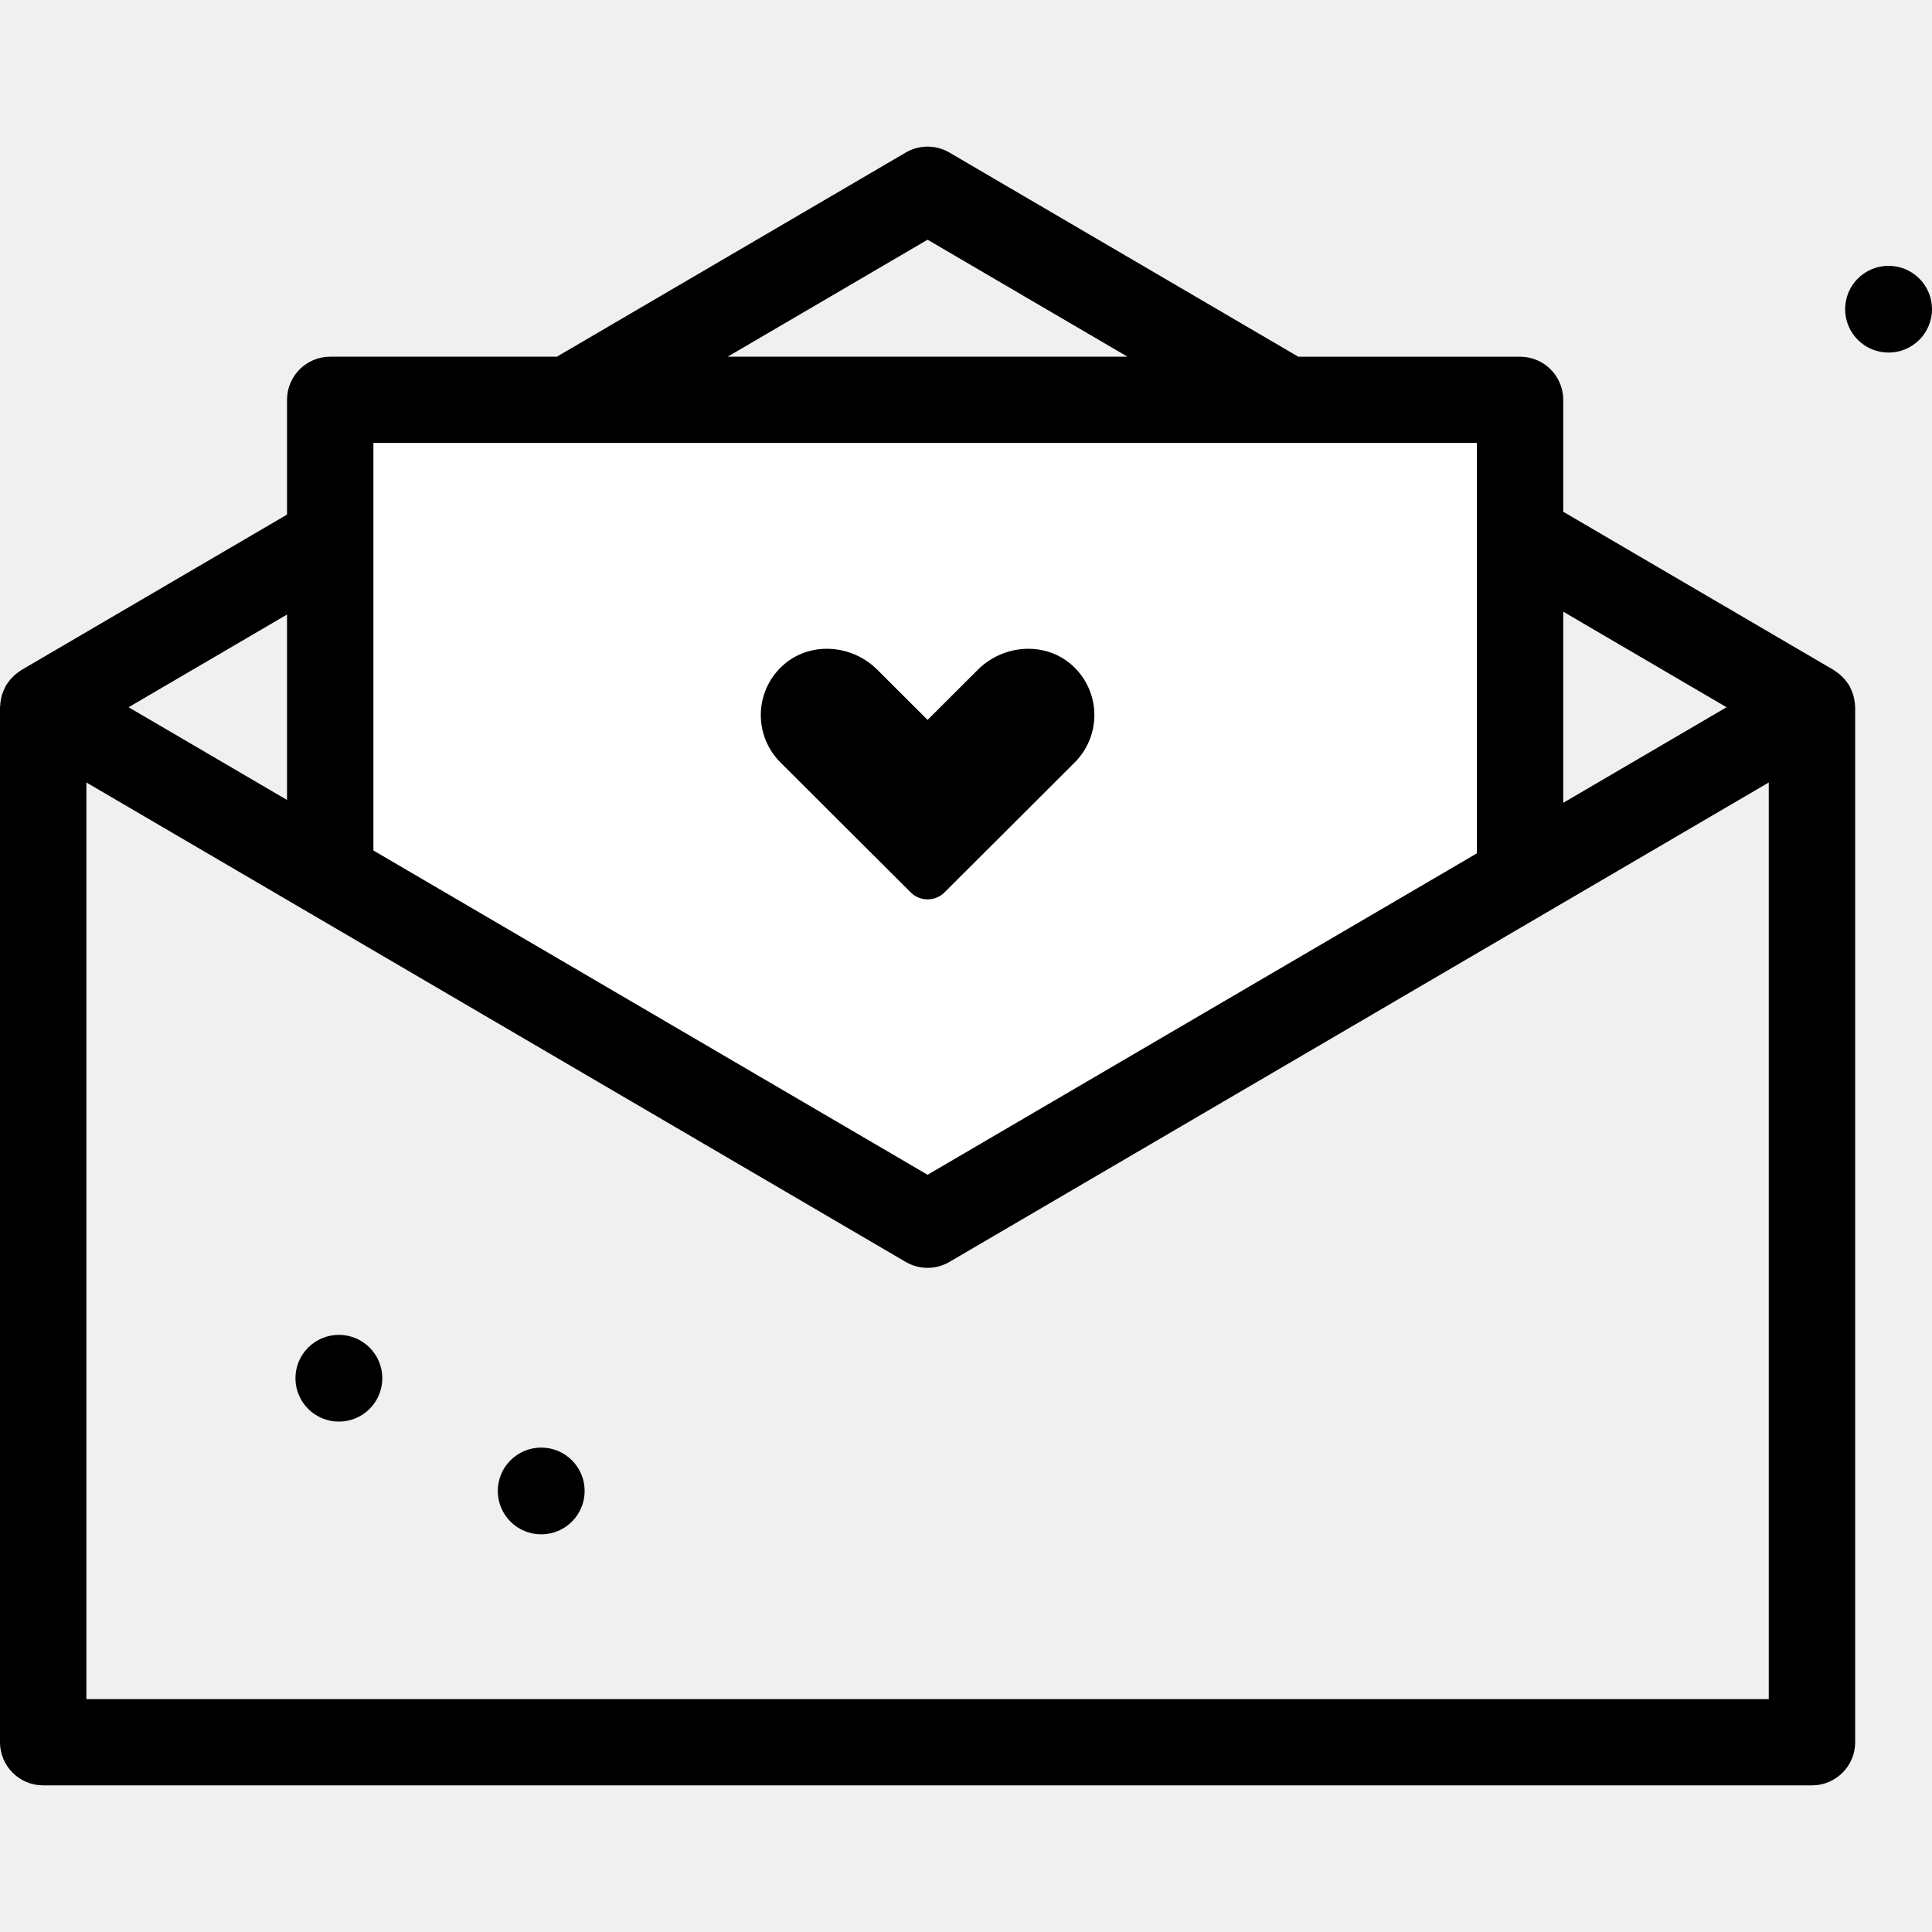
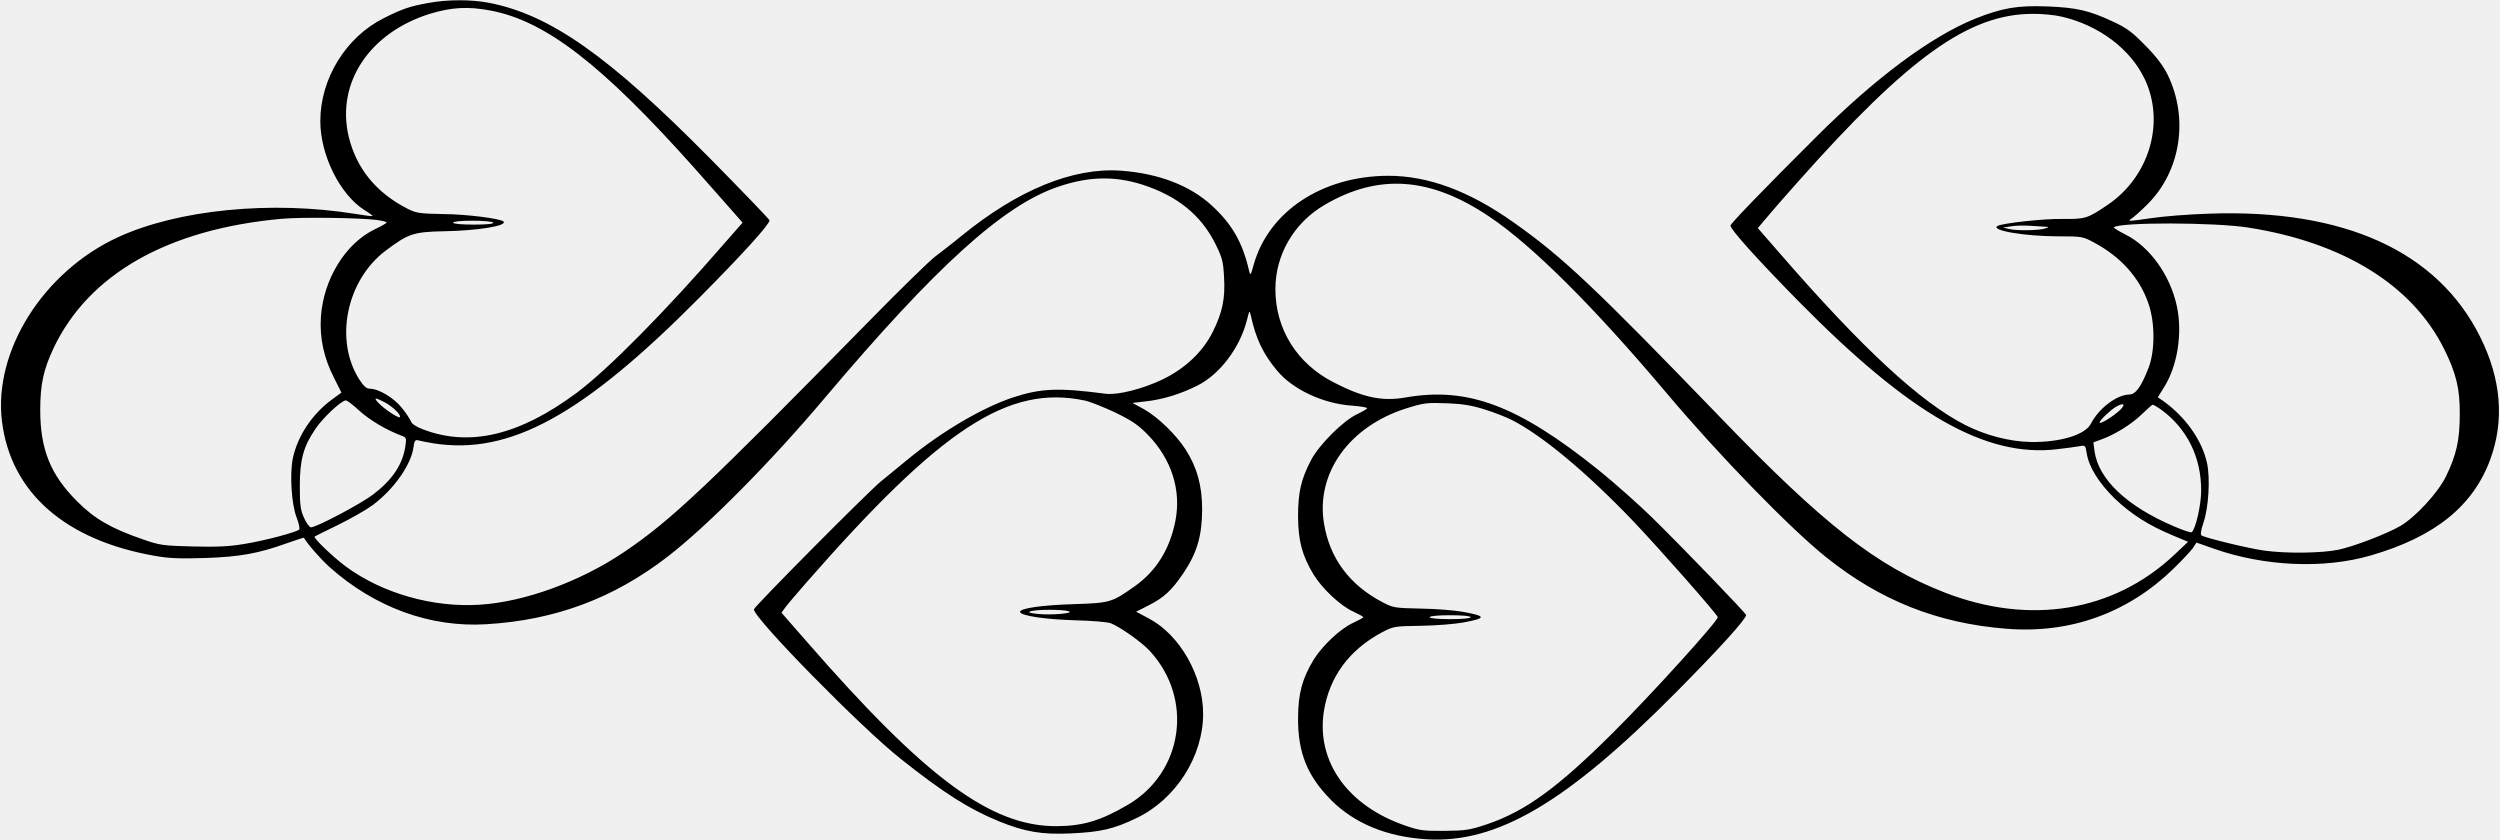
- <svg xmlns="http://www.w3.org/2000/svg" preserveAspectRatio="xMidYMid meet" data-bbox="44 52.501 112 94.999" viewBox="44 52.501 112 94.999" height="200" width="200" data-type="color" role="presentation" aria-hidden="true">
-   <defs>
-     <style>#comp-lo8pokzz svg [data-color="1"] {fill: #FFFFFF;}
- #comp-lo8pokzz svg [data-color="0"] {fill: #0000;}</style>
-   </defs>
-   <g>
-     <path fill="#FFFF" d="M132.119 94.736V67.177H63.143v27.559L97.773 115l34.346-20.264z" data-color="1" />
-     <path d="M98.755 95.733l7.548-7.534a3.877 3.877 0 0 0-.086-5.573c-1.55-1.457-4.023-1.304-5.529.198l-2.915 2.91-2.917-2.911c-1.506-1.503-3.979-1.654-5.528-.196a3.877 3.877 0 0 0-.085 5.572l7.552 7.534c.541.541 1.419.54 1.96 0z" fill="#000" data-color="2" />
-     <path d="M151.528 84.761c-.003-.036-.011-.071-.017-.107a2.574 2.574 0 0 0-.062-.305c-.005-.021-.009-.043-.015-.064-.009-.03-.022-.059-.032-.088a2.483 2.483 0 0 0-.138-.327c-.008-.015-.013-.031-.021-.046-.015-.029-.024-.059-.04-.088-.013-.022-.029-.041-.044-.06a2.566 2.566 0 0 0-.159-.217c-.011-.014-.02-.029-.032-.043-.014-.017-.029-.031-.043-.047a2.514 2.514 0 0 0-.248-.247c-.016-.014-.031-.03-.048-.043-.014-.012-.029-.021-.044-.032a2.27 2.27 0 0 0-.217-.158.44.44 0 0 0-.06-.044l-15.685-9.178v-6.489a2.502 2.502 0 0 0-2.504-2.499h-12.857L99.039 52.844a2.507 2.507 0 0 0-2.533 0L76.283 64.678h-13.14a2.502 2.502 0 0 0-2.504 2.499v6.655l-15.401 9.012c-.022.013-.041.029-.06.044a2.404 2.404 0 0 0-.217.158l-.044.032-.048.043c-.088.077-.17.159-.247.247-.014.016-.03.031-.044.048-.012.014-.021.03-.032.044-.055.07-.11.139-.157.215-.015.019-.031.039-.044.061-.017.028-.025.059-.04.088-.008.015-.014.031-.021.047a2.47 2.47 0 0 0-.138.326c-.011.03-.024.059-.033.089-.006.021-.01.043-.015.064-.027.099-.047.2-.061.304-.006.036-.014.071-.017.108-.003.032-.002.064-.003.095-.005.048-.017.094-.017.143v60.001a2.502 2.502 0 0 0 2.504 2.499h102.538a2.502 2.502 0 0 0 2.504-2.499V85c0-.049-.012-.095-.014-.144-.002-.031-.001-.063-.004-.095zm-16.905-5.301L144.09 85l-9.467 5.54V79.46zm-36.85-21.563l11.588 6.781H86.185l11.588-6.781zM65.647 69.676h63.969V93.47l-31.843 18.633-32.126-18.799V69.676zm-5.008 9.95v10.748L51.455 85l9.184-5.374zm85.899 62.875h-97.53V89.362l47.498 27.794a2.504 2.504 0 0 0 2.532 0l47.499-27.794v53.139z" fill="#000" data-color="2" />
-     <path fill="#000" d="M77.893 130.433a2.516 2.516 0 0 1-2.518 2.514 2.516 2.516 0 0 1-2.518-2.514 2.516 2.516 0 0 1 2.518-2.514 2.516 2.516 0 0 1 2.518 2.514z" data-color="2" />
-     <path fill="#000" d="M66.163 123.898a2.516 2.516 0 0 1-2.518 2.514 2.516 2.516 0 0 1-2.518-2.514 2.516 2.516 0 0 1 2.518-2.514 2.516 2.516 0 0 1 2.518 2.514z" data-color="2" />
-     <path fill="#000" d="M156 61.925a2.516 2.516 0 0 1-2.518 2.514 2.516 2.516 0 0 1-2.518-2.514 2.516 2.516 0 0 1 2.518-2.514A2.516 2.516 0 0 1 156 61.925z" data-color="2" />
+ <svg xmlns="http://www.w3.org/2000/svg" version="1.0" width="1280pt" height="430pt" viewBox="0 0 1280 430" preserveAspectRatio="xMidYMid meet">
+   <g transform="translate(0,430) scale(0.1,-0.1)" fill="#000000" stroke="none">
+     <path d="M2194 4285 c-95 -17 -134 -30 -229 -78 -193 -96 -325 -309 -325 -527 0 -174 100 -375 225 -455 25 -15 44 -29 42 -31 -1 -2 -42 3 -89 11 -430 69 -907 22 -1215 -120 -382 -177 -637 -582 -593 -942 45 -364 323 -609 783 -689 71 -13 130 -15 257 -11 179 6 272 23 420 76 46 16 85 29 86 28 16 -30 87 -111 132 -151 231 -206 515 -310 803 -292 352 21 651 133 926 345 205 158 531 487 808 816 568 672 912 984 1193 1079 156 53 287 56 430 11 180 -58 301 -156 374 -302 36 -72 41 -92 45 -170 7 -112 -8 -182 -58 -283 -51 -101 -138 -184 -253 -241 -103 -50 -233 -83 -295 -75 -245 32 -332 28 -478 -20 -157 -53 -364 -175 -535 -316 -42 -35 -104 -85 -138 -113 -63 -51 -650 -642 -650 -655 0 -46 549 -605 750 -764 223 -177 349 -257 502 -320 135 -55 220 -70 372 -63 151 7 218 22 336 79 200 96 340 315 340 533 0 196 -120 406 -279 489 l-64 34 61 31 c82 41 122 79 182 168 69 103 94 189 95 323 0 124 -26 217 -85 309 -49 76 -141 165 -213 206 l-59 32 68 8 c86 9 180 38 265 81 114 57 217 193 253 334 13 52 14 53 20 25 26 -119 63 -197 135 -283 80 -96 235 -169 384 -179 42 -3 77 -9 77 -13 0 -3 -23 -17 -52 -31 -70 -32 -194 -156 -235 -234 -52 -99 -67 -166 -67 -290 1 -125 21 -199 79 -296 45 -73 137 -160 203 -190 28 -13 52 -26 52 -29 0 -3 -24 -16 -52 -29 -66 -30 -158 -117 -203 -190 -58 -97 -78 -171 -79 -296 -1 -179 47 -298 170 -422 119 -119 284 -187 486 -200 362 -23 719 187 1280 753 218 220 358 374 358 395 0 9 -327 348 -484 502 -67 65 -188 173 -271 240 -411 330 -669 428 -988 372 -121 -21 -217 -1 -370 78 -187 96 -297 272 -297 477 0 177 96 340 252 431 276 162 542 143 843 -60 220 -147 534 -460 910 -906 266 -316 634 -694 815 -838 277 -222 570 -338 921 -366 327 -27 624 80 857 307 43 42 88 90 99 105 l19 29 88 -31 c258 -91 564 -105 804 -35 329 95 525 253 613 494 72 199 55 409 -52 624 -218 439 -696 657 -1389 632 -102 -3 -239 -14 -304 -24 -101 -15 -115 -16 -95 -3 13 8 51 42 85 76 170 170 211 440 102 663 -23 46 -58 93 -114 149 -66 68 -95 90 -165 122 -121 57 -186 72 -335 78 -153 6 -232 -7 -372 -63 -227 -92 -512 -304 -817 -609 -261 -260 -435 -440 -435 -450 0 -20 135 -170 349 -388 572 -580 957 -800 1323 -757 51 6 105 13 119 16 24 5 27 3 33 -37 11 -70 62 -152 144 -232 83 -79 171 -136 296 -188 l79 -33 -72 -68 c-311 -291 -740 -361 -1176 -191 -348 136 -617 346 -1150 899 -642 665 -804 818 -1055 995 -227 161 -437 239 -642 239 -338 -1 -612 -182 -689 -455 -16 -57 -17 -58 -24 -30 -33 144 -88 239 -191 333 -111 102 -271 164 -464 178 -245 18 -529 -98 -820 -336 -41 -34 -100 -79 -130 -102 -30 -22 -185 -174 -345 -337 -825 -841 -1011 -1017 -1252 -1179 -223 -150 -506 -253 -734 -268 -242 -16 -502 58 -689 196 -66 49 -168 147 -159 153 2 2 56 28 119 59 63 31 143 76 177 101 109 81 198 207 210 297 4 31 9 39 22 36 9 -3 45 -10 81 -16 390 -61 763 143 1361 746 225 227 359 375 359 396 0 4 -136 146 -302 314 -522 529 -821 739 -1136 800 -89 17 -212 17 -308 -1z m318 -39 c283 -54 570 -276 1043 -806 66 -74 149 -168 183 -207 l64 -73 -94 -107 c-299 -345 -595 -645 -755 -764 -293 -218 -549 -279 -788 -187 -32 12 -57 28 -60 39 -4 10 -24 42 -47 70 -41 52 -119 99 -166 99 -16 0 -31 14 -53 48 -128 202 -65 508 136 659 116 87 142 96 300 99 172 3 324 28 303 50 -16 15 -188 37 -308 38 -123 2 -139 5 -185 28 -161 83 -261 207 -300 370 -64 273 106 530 415 627 111 34 196 39 312 17z m8043 -31 c194 -45 354 -167 427 -322 104 -222 22 -498 -191 -642 -103 -70 -114 -73 -231 -72 -96 2 -310 -22 -333 -36 -37 -23 141 -53 312 -53 119 0 125 -1 181 -31 139 -74 236 -182 281 -316 33 -96 33 -242 -1 -328 -37 -95 -66 -135 -98 -135 -64 -1 -156 -70 -197 -150 -29 -56 -156 -95 -305 -93 -111 2 -231 33 -338 87 -229 117 -523 388 -946 875 l-116 133 43 51 c23 28 97 113 165 189 564 635 873 856 1197 857 50 1 117 -6 150 -14z m-8627 -1041 c28 -4 52 -10 52 -13 0 -3 -27 -19 -61 -35 -150 -72 -263 -255 -276 -449 -7 -107 15 -209 66 -309 l39 -78 -49 -36 c-101 -74 -176 -187 -200 -302 -16 -81 -7 -234 20 -302 11 -30 17 -57 13 -61 -13 -14 -181 -58 -281 -74 -75 -13 -142 -16 -263 -13 -151 4 -170 6 -255 36 -163 56 -249 105 -339 196 -135 135 -188 265 -188 466 0 131 16 206 68 317 180 380 587 611 1171 663 103 9 390 5 483 -6z m597 -14 c4 -6 -32 -10 -99 -10 -64 0 -106 4 -106 10 0 6 40 10 99 10 56 0 103 -4 106 -10z m8985 -25 c487 -76 840 -294 1003 -620 62 -124 82 -205 81 -335 0 -134 -17 -209 -71 -320 -41 -83 -154 -206 -233 -253 -69 -40 -238 -105 -319 -122 -84 -17 -264 -20 -378 -4 -76 10 -298 64 -320 77 -8 5 -5 25 9 67 26 75 35 226 18 304 -25 116 -110 236 -223 317 l-29 20 31 50 c69 107 96 277 67 414 -34 161 -139 307 -265 370 -34 17 -61 34 -58 36 27 27 515 26 687 -1z m-1036 4 c19 -1 18 -2 -4 -9 -33 -10 -138 -12 -181 -3 l-34 8 40 6 c22 4 67 5 99 3 32 -2 68 -4 80 -5z m-4919 -890 c28 -6 97 -34 155 -61 84 -41 117 -63 166 -113 122 -125 173 -284 142 -442 -29 -146 -98 -257 -210 -336 -115 -81 -124 -84 -303 -90 -173 -5 -288 -22 -282 -41 6 -19 125 -37 285 -42 84 -2 164 -9 179 -15 47 -18 159 -97 200 -142 226 -245 171 -622 -113 -788 -141 -82 -229 -108 -365 -109 -336 -1 -670 246 -1282 949 l-126 144 19 26 c10 14 60 73 111 131 691 789 1032 1012 1424 929z m-3587 -8 c41 -21 89 -67 79 -77 -7 -7 -84 45 -111 75 -24 26 -16 27 32 2z m-127 -45 c54 -48 134 -96 213 -126 27 -10 28 -12 21 -57 -14 -92 -67 -171 -165 -245 -63 -48 -290 -168 -318 -168 -7 0 -23 21 -35 48 -18 39 -22 65 -22 162 0 136 18 203 80 294 38 57 133 146 156 146 6 0 38 -24 70 -54z m5759 8 c47 -14 110 -39 140 -54 155 -79 378 -264 617 -513 133 -139 438 -485 438 -497 0 -21 -338 -394 -535 -590 -284 -283 -449 -403 -646 -470 -90 -30 -110 -33 -219 -34 -106 -1 -129 2 -200 27 -295 101 -456 328 -417 584 28 177 129 315 297 405 59 31 63 32 200 34 77 1 175 9 218 17 118 22 118 32 0 54 -43 8 -141 16 -218 17 -137 3 -143 4 -201 35 -166 88 -266 224 -295 400 -43 258 129 498 421 590 93 29 104 30 215 26 73 -3 123 -11 185 -31z m3255 -3 c-36 -34 -105 -76 -105 -64 0 11 58 66 85 81 39 22 50 13 20 -17z m211 1 c132 -97 204 -242 204 -413 0 -75 -29 -201 -49 -214 -5 -3 -46 11 -90 30 -242 103 -387 241 -407 385 l-6 45 38 14 c69 24 158 79 209 129 28 27 53 49 56 50 3 1 24 -11 45 -26z m-5596 -1031 c39 -11 -90 -22 -159 -14 -45 5 -51 8 -31 14 32 9 158 9 190 0z m2060 -31 c0 -6 -42 -10 -105 -10 -63 0 -105 4 -105 10 0 6 42 10 105 10 63 0 105 -4 105 -10z" />
  </g>
</svg>
